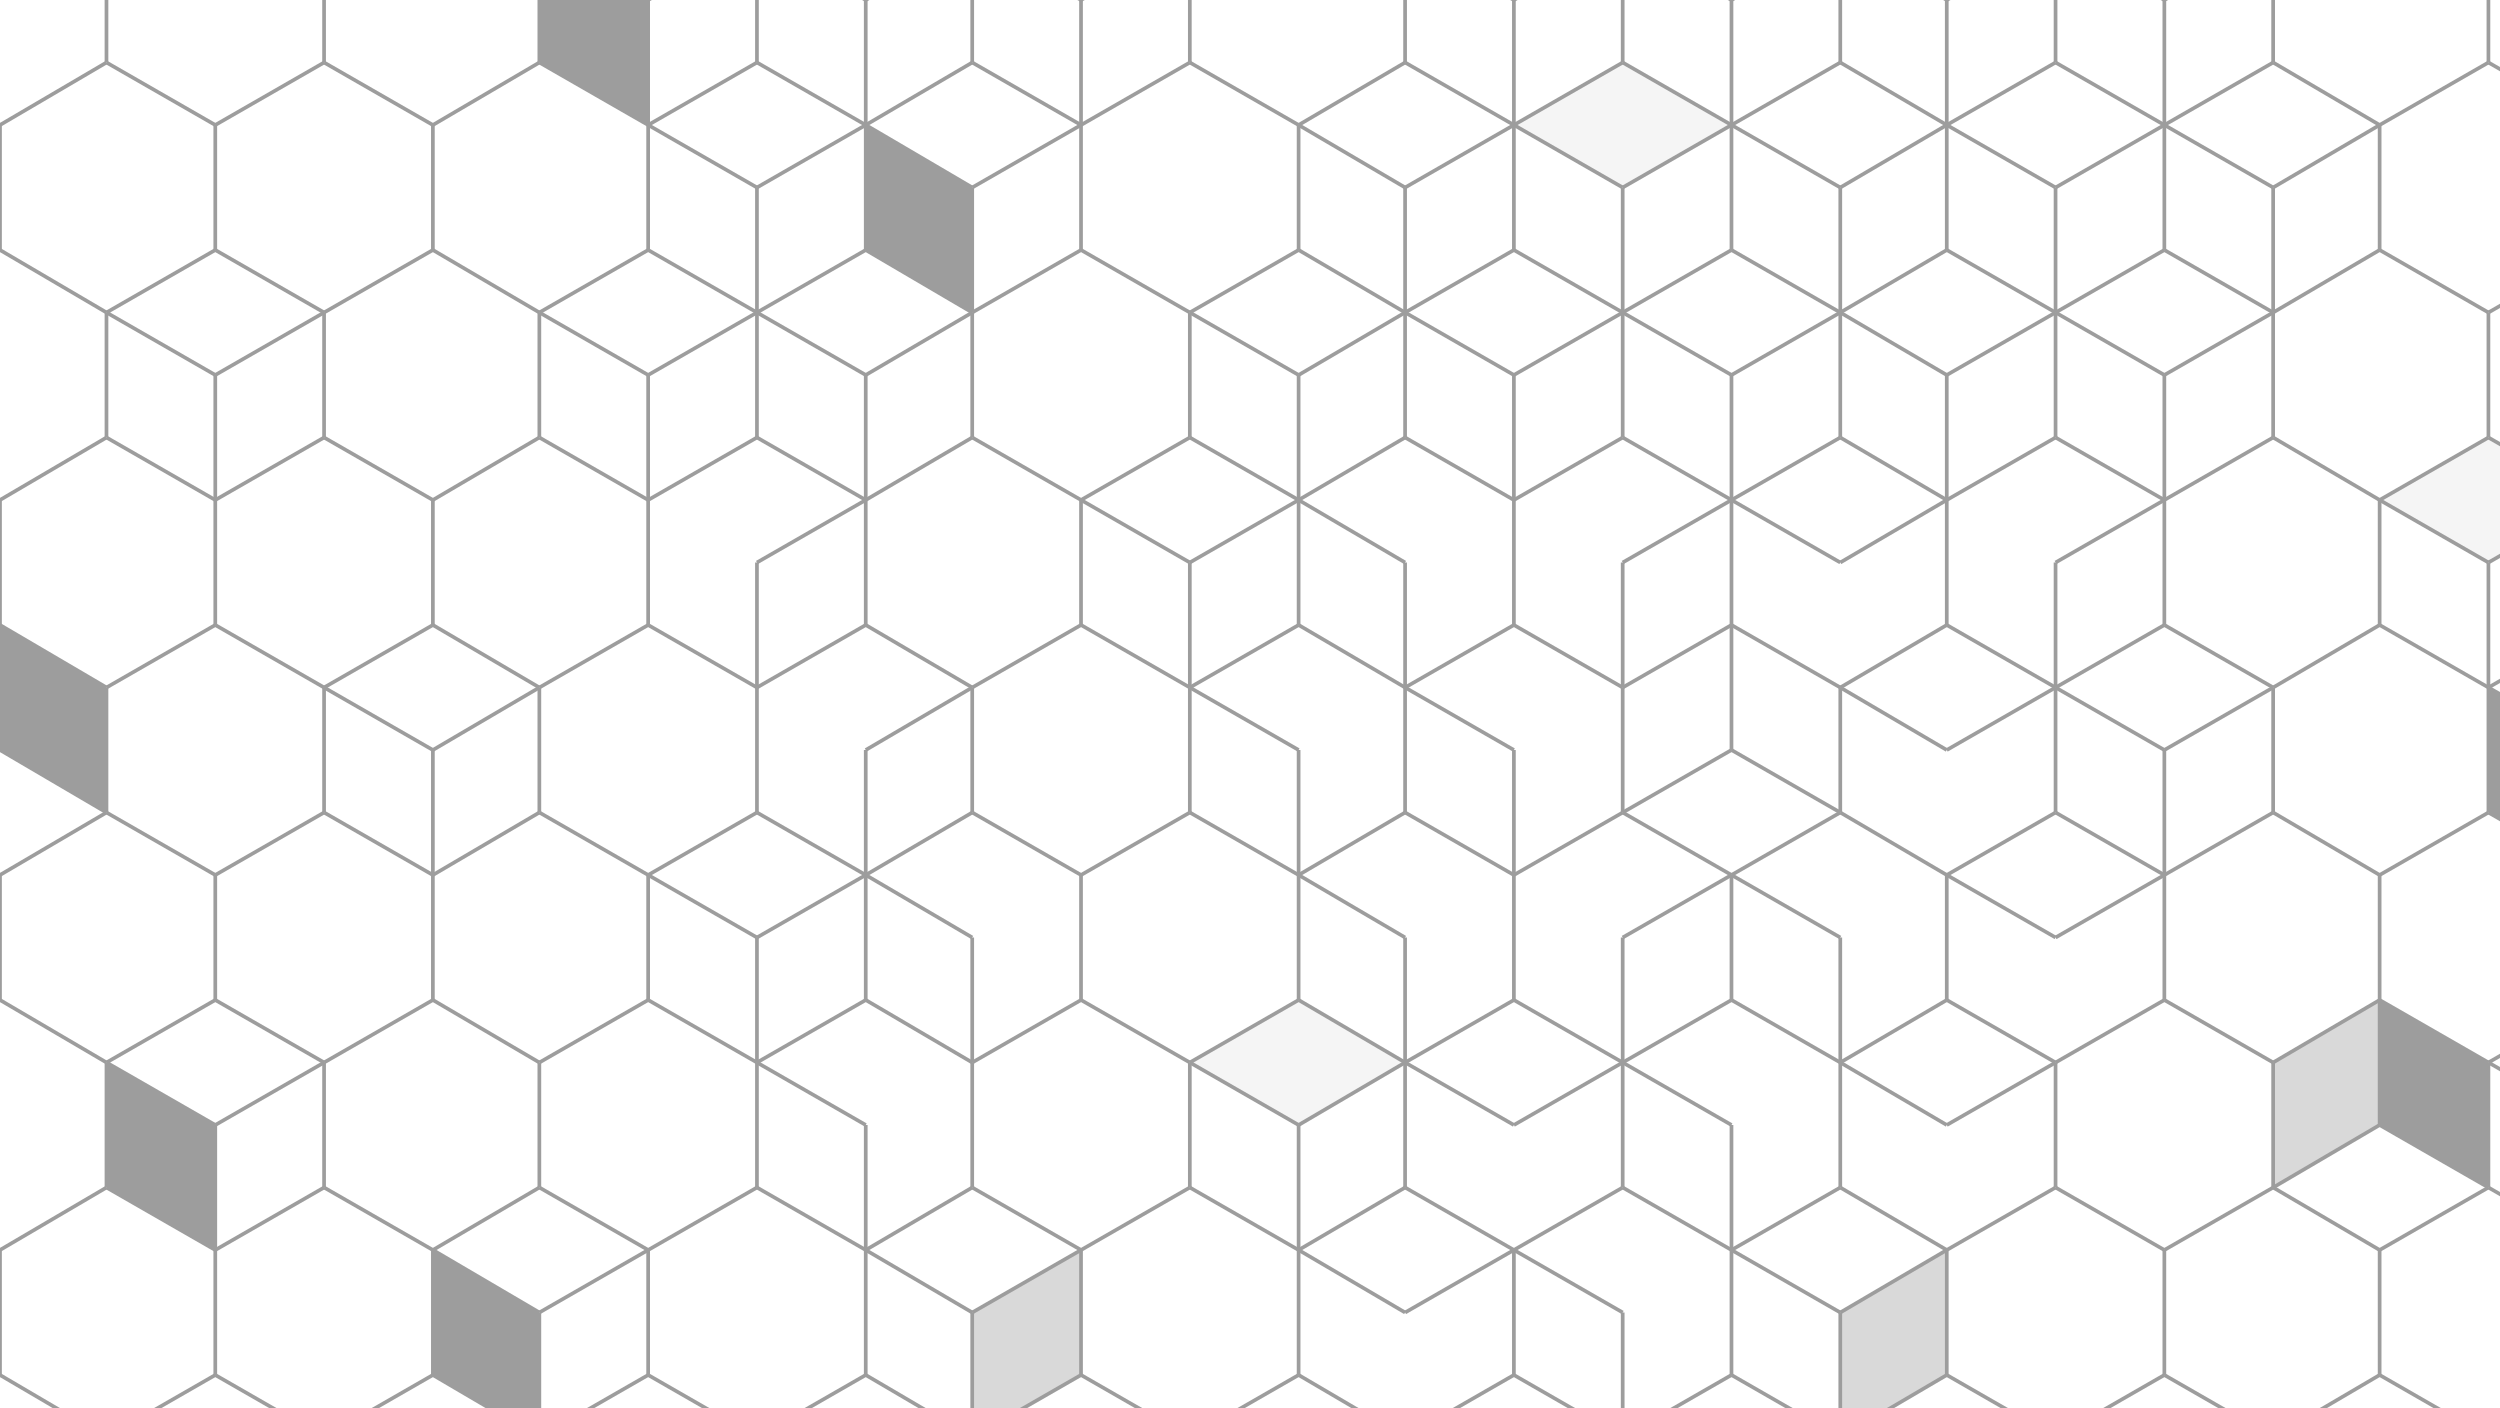
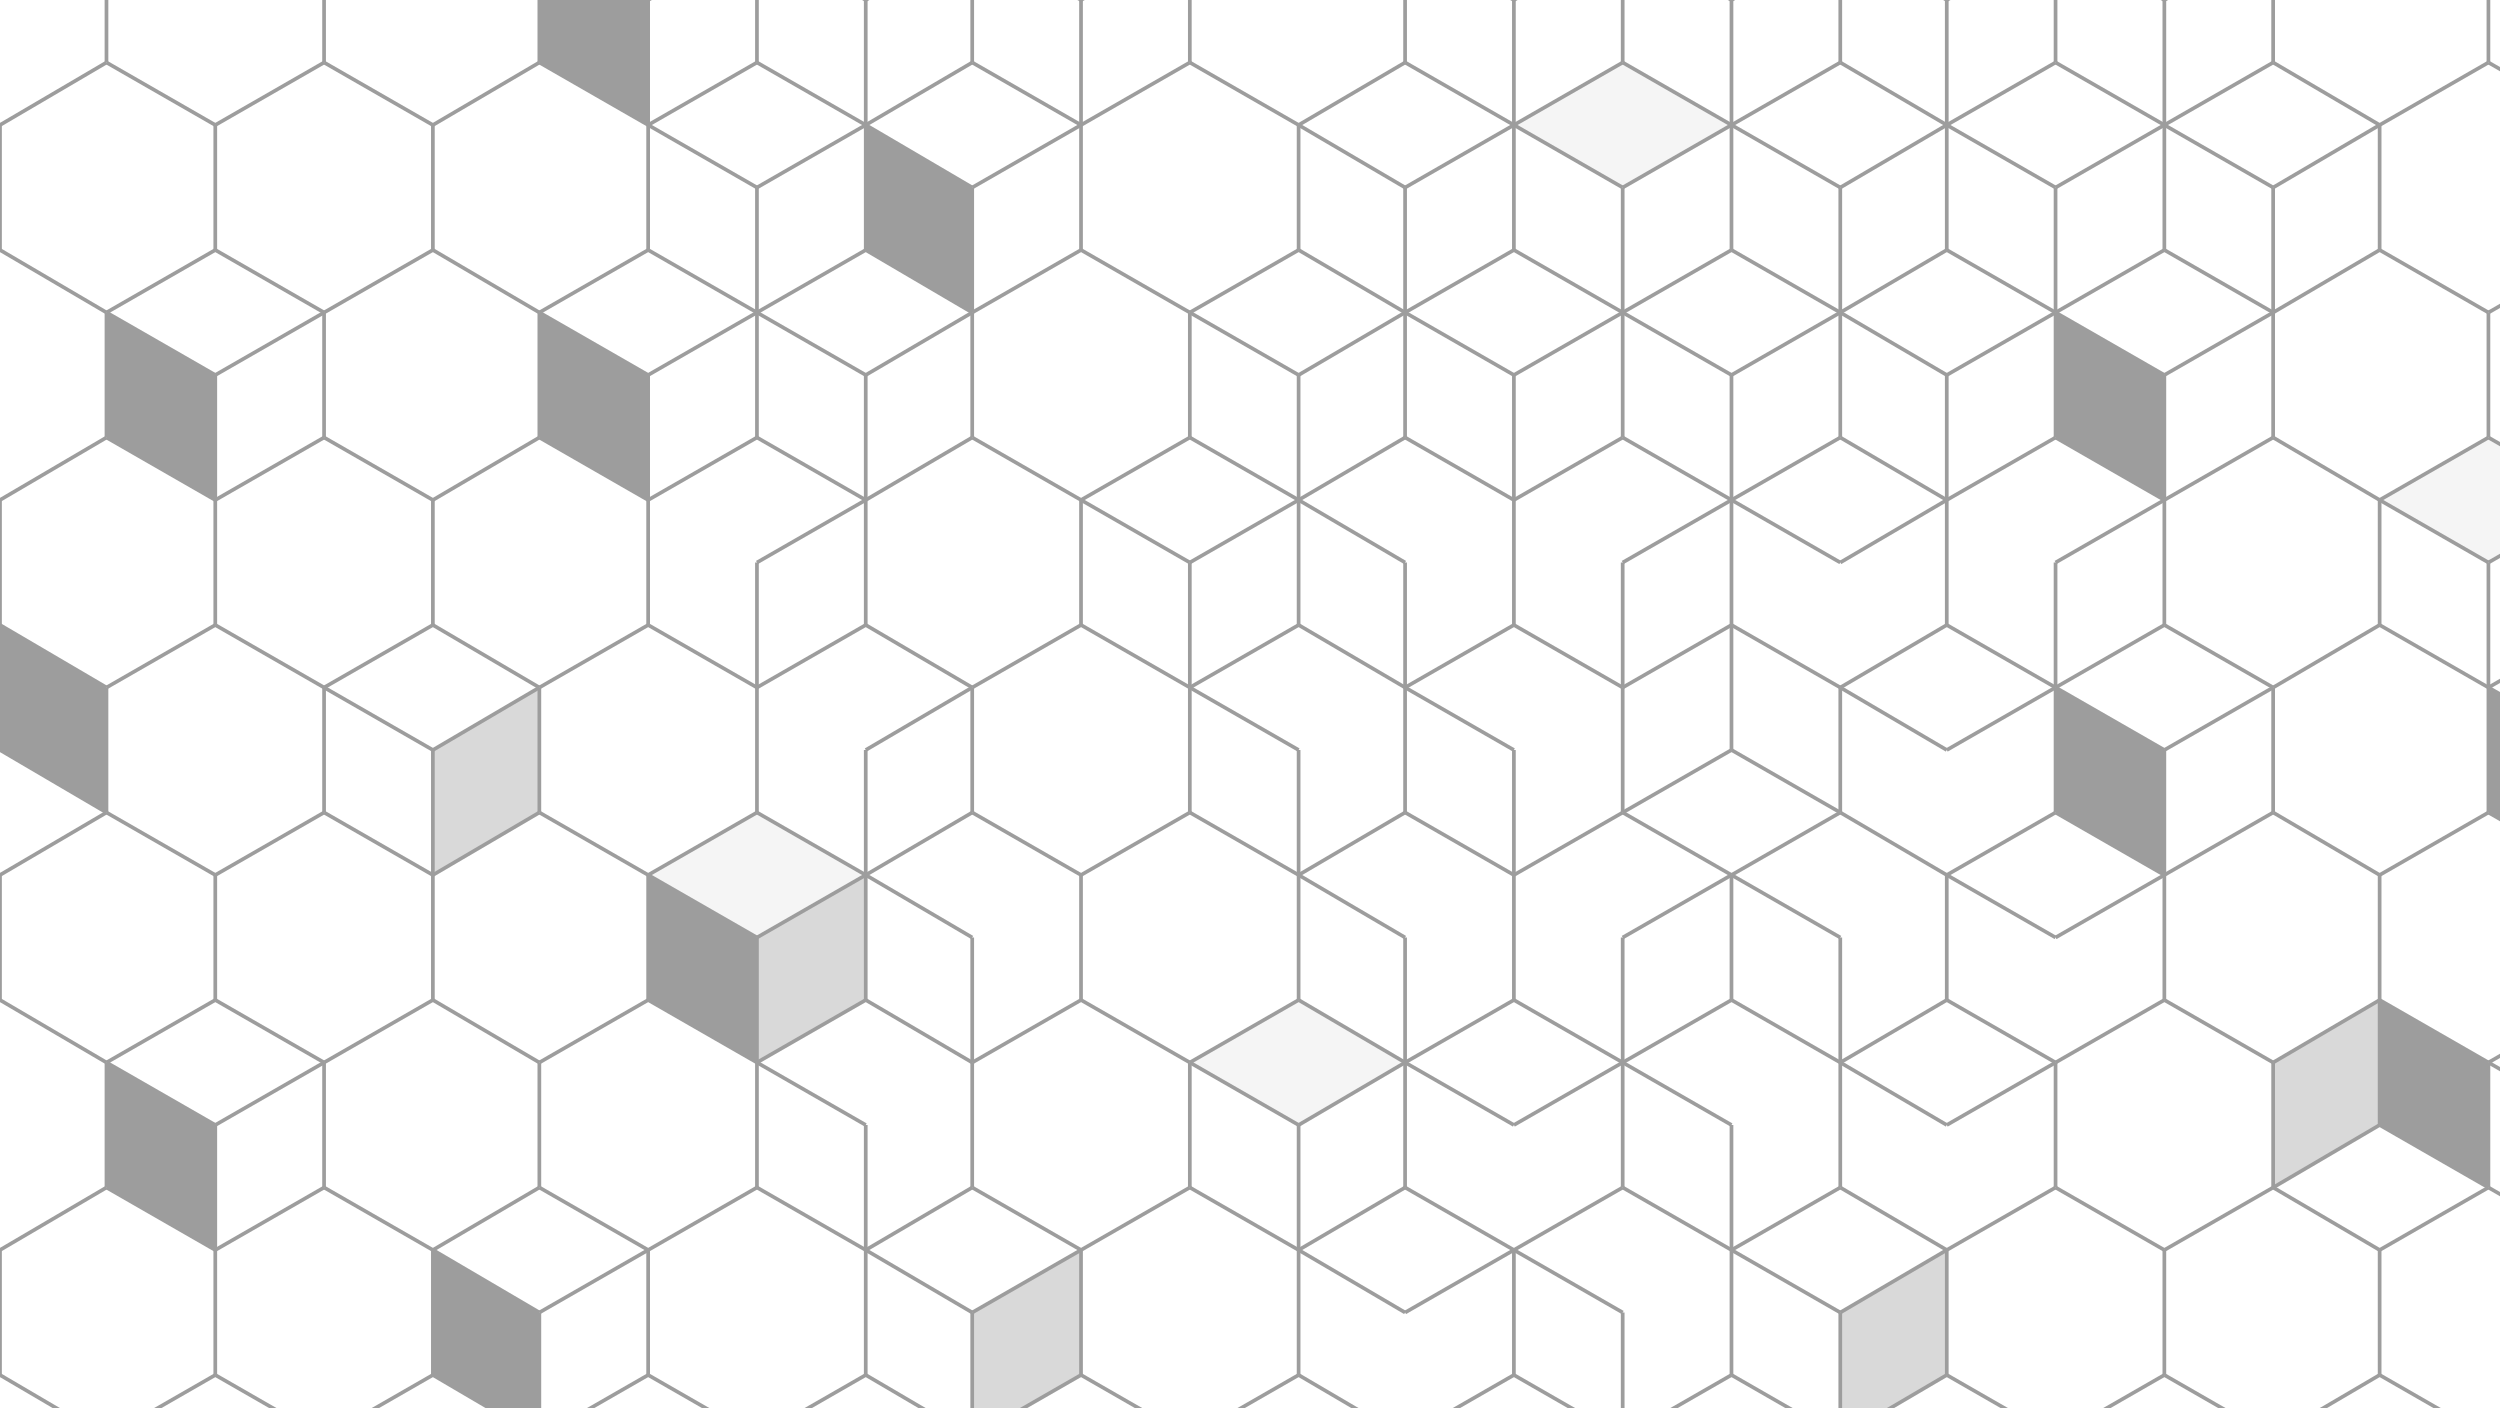
<svg xmlns="http://www.w3.org/2000/svg" width="1080" height="608" viewBox="0 0 1080 608">
  <g id="mesh">
    <g id="flaechen">
      <polygon points="-46,-81 -46,-27 -93,-54 -93,-108" fill="#9D9D9D" />
      <polygon points="140,-81 93,-108 140,-135 187,-108" fill="#F5F5F5" />
      <polygon points="327,-81 374,-108 374,-54 327,-27" fill="#D9D9D9" />
      <polygon points="420,-81 420,-27 374,-54 374,-108" fill="#9D9D9D" />
      <polygon points="420,-81 467,-108 467,-54 420,-27" fill="#D9D9D9" />
      <polygon points="420,-81 374,-108 420,-135 467,-108" fill="#F5F5F5" />
      <polygon points="607,-81 654,-108 654,-54 607,-27" fill="#D9D9D9" />
      <polygon points="701,-81 701,-27 654,-54 654,-108" fill="#9D9D9D" />
      <polygon points="795,-81 748,-108 795,-135 841,-108" fill="#F5F5F5" />
      <polygon points="888,-81 888,-27 841,-54 841,-108" fill="#9D9D9D" />
      <polygon points="888,-81 935,-108 935,-54 888,-27" fill="#D9D9D9" />
      <polygon points="888,-81 841,-108 888,-135 935,-108" fill="#F5F5F5" />
      <polygon points="1075,-81 1122,-108 1122,-54 1075,-27" fill="#D9D9D9" />
      <polygon points="1262,-81 1262,-135 1215,-108 1215,-54" fill="#D9D9D9" />
      <polygon points="1262,-81 1309,-54 1309,-108 1262,-135" fill="#9D9D9D" />
      <polygon points="-93,0 -93,54 -140,27 -140,-27" fill="#9D9D9D" />
      <polygon points="-93,0 -46,-27 -46,27 -93,54" fill="#D9D9D9" />
      <polygon points="-93,0 -140,-27 -93,-54 -46,-27" fill="#F5F5F5" />
      <polygon points="280,0 280,54 233,27 233,-27" fill="#9D9D9D" />
      <polygon points="420,81 420,135 374,108 374,54" fill="#9D9D9D" />
      <polygon points="701,81 654,54 701,27 748,54" fill="#F5F5F5" />
      <polygon points="1169,81 1215,54 1215,108 1169,135" fill="#D9D9D9" />
      <polygon points="-93,162 -46,135 -46,189 -93,216" fill="#D9D9D9" />
+       <polygon points="93,162 93,216 46,189 46,135" fill="#9D9D9D" />
+       <polygon points="280,162 280,216 233,189 233,135" fill="#9D9D9D" />
+       <polygon points="935,162 935,216 888,189 888,135" fill="#9D9D9D" />
      <polygon points="1075,243 1028,216 1075,189 1122,216" fill="#F5F5F5" />
      <polygon points="1262,243 1262,297 1215,270 1215,216" fill="#9D9D9D" />
      <polygon points="1262,243 1309,216 1309,270 1262,297" fill="#D9D9D9" />
      <polygon points="1262,243 1215,216 1262,189 1309,216" fill="#F5F5F5" />
      <polygon points="0,324 0,270 -46,297 -46,351" fill="#D9D9D9" />
      <polygon points="0,324 46,351 46,297 0,270" fill="#9D9D9D" />
+       <polygon points="187,324 233,297 233,351 187,378" fill="#D9D9D9" />
+       <polygon points="935,324 935,378 888,351 888,297" fill="#9D9D9D" />
      <polygon points="1122,324 1122,378 1075,351 1075,297" fill="#9D9D9D" />
+       <polygon points="327,405 327,459 280,432 280,378" fill="#9D9D9D" />
+       <polygon points="327,405 374,378 374,432 327,459" fill="#D9D9D9" />
+       <polygon points="327,405 280,378 327,351 374,378" fill="#F5F5F5" />
      <polygon points="-93,486 -46,459 -46,513 -93,540" fill="#D9D9D9" />
      <polygon points="93,486 93,540 46,513 46,459" fill="#9D9D9D" />
      <polygon points="561,486 514,459 561,432 607,459" fill="#F5F5F5" />
      <polygon points="1028,486 1028,432 982,459 982,513" fill="#D9D9D9" />
      <polygon points="1028,486 1075,513 1075,459 1028,432" fill="#9D9D9D" />
      <polygon points="1215,486 1215,540 1169,513 1169,459" fill="#9D9D9D" />
      <polygon points="233,567 233,621 187,594 187,540" fill="#9D9D9D" />
      <polygon points="420,567 467,540 467,594 420,621" fill="#D9D9D9" />
      <polygon points="795,567 841,540 841,594 795,621" fill="#D9D9D9" />
      <polygon points="-93,648 -93,702 -140,675 -140,621" fill="#9D9D9D" />
      <polygon points="-93,648 -46,621 -46,675 -93,702" fill="#D9D9D9" />
      <polygon points="-93,648 -140,621 -93,594 -46,621" fill="#F5F5F5" />
      <polygon points="93,648 93,702 46,675 46,621" fill="#9D9D9D" />
      <polygon points="1122,648 1169,621 1169,675 1122,702" fill="#D9D9D9" />
      <polygon points="233,729 233,675 187,702 187,756" fill="#D9D9D9" />
      <polygon points="233,729 280,756 280,702 233,675" fill="#9D9D9D" />
      <polygon points="514,729 467,702 514,675 561,702" fill="#F5F5F5" />
      <polygon points="701,729 701,783 654,756 654,702" fill="#9D9D9D" />
      <polygon points="701,729 748,702 748,756 701,783" fill="#D9D9D9" />
      <polygon points="701,729 654,702 701,675 748,702" fill="#F5F5F5" />
      <polygon points="982,729 1028,702 1028,756 982,783" fill="#D9D9D9" />
      <polygon points="1262,729 1262,783 1215,756 1215,702" fill="#9D9D9D" />
      <polygon points="1262,729 1309,702 1309,756 1262,783" fill="#D9D9D9" />
      <polygon points="1262,729 1215,702 1262,675 1309,702" fill="#F5F5F5" />
    </g>
    <g id="raster" stroke="#9D9D9D" stroke-width="1.6" fill="none">
      <line x1="-140" y1="-27" x2="-140" y2="27" />
      <line x1="-140" y1="-27" x2="-93" y2="-54" />
      <line x1="-140" y1="27" x2="-93" y2="54" />
      <line x1="-140" y1="135" x2="-140" y2="189" />
      <line x1="-140" y1="135" x2="-93" y2="108" />
      <line x1="-140" y1="189" x2="-93" y2="216" />
      <line x1="-140" y1="297" x2="-140" y2="351" />
      <line x1="-140" y1="297" x2="-93" y2="270" />
      <line x1="-140" y1="351" x2="-93" y2="378" />
      <line x1="-140" y1="459" x2="-140" y2="513" />
      <line x1="-140" y1="459" x2="-93" y2="432" />
      <line x1="-140" y1="513" x2="-93" y2="540" />
      <line x1="-140" y1="621" x2="-140" y2="675" />
      <line x1="-140" y1="621" x2="-93" y2="594" />
      <line x1="-140" y1="675" x2="-93" y2="702" />
      <line x1="-93" y1="-108" x2="-93" y2="-54" />
      <line x1="-93" y1="-108" x2="-46" y2="-135" />
      <line x1="-93" y1="-54" x2="-46" y2="-27" />
      <line x1="-93" y1="54" x2="-93" y2="108" />
      <line x1="-93" y1="54" x2="-46" y2="27" />
      <line x1="-93" y1="108" x2="-46" y2="135" />
      <line x1="-93" y1="216" x2="-93" y2="270" />
      <line x1="-93" y1="216" x2="-46" y2="189" />
      <line x1="-93" y1="270" x2="-46" y2="297" />
      <line x1="-93" y1="378" x2="-93" y2="432" />
      <line x1="-93" y1="378" x2="-46" y2="351" />
      <line x1="-93" y1="432" x2="-46" y2="459" />
      <line x1="-93" y1="540" x2="-93" y2="594" />
      <line x1="-93" y1="540" x2="-46" y2="513" />
      <line x1="-93" y1="594" x2="-46" y2="621" />
      <line x1="-93" y1="702" x2="-93" y2="756" />
      <line x1="-93" y1="702" x2="-46" y2="675" />
      <line x1="-93" y1="756" x2="-46" y2="783" />
      <line x1="-46" y1="-135" x2="0" y2="-108" />
      <line x1="-46" y1="-27" x2="-46" y2="27" />
      <line x1="-46" y1="-27" x2="0" y2="-54" />
      <line x1="-46" y1="27" x2="0" y2="54" />
      <line x1="-46" y1="135" x2="-46" y2="189" />
      <line x1="-46" y1="135" x2="0" y2="108" />
      <line x1="-46" y1="189" x2="0" y2="216" />
      <line x1="-46" y1="297" x2="-46" y2="351" />
      <line x1="-46" y1="297" x2="0" y2="270" />
      <line x1="-46" y1="351" x2="0" y2="378" />
      <line x1="-46" y1="459" x2="-46" y2="513" />
      <line x1="-46" y1="459" x2="0" y2="432" />
      <line x1="-46" y1="513" x2="0" y2="540" />
      <line x1="-46" y1="621" x2="-46" y2="675" />
      <line x1="-46" y1="621" x2="0" y2="594" />
      <line x1="-46" y1="675" x2="0" y2="702" />
      <line x1="-46" y1="783" x2="0" y2="756" />
      <line x1="0" y1="-108" x2="0" y2="-54" />
      <line x1="0" y1="-108" x2="46" y2="-135" />
      <line x1="0" y1="-54" x2="46" y2="-27" />
      <line x1="0" y1="54" x2="0" y2="108" />
      <line x1="0" y1="54" x2="46" y2="27" />
      <line x1="0" y1="108" x2="46" y2="135" />
      <line x1="0" y1="216" x2="0" y2="270" />
      <line x1="0" y1="216" x2="46" y2="189" />
      <line x1="0" y1="270" x2="46" y2="297" />
      <line x1="0" y1="378" x2="0" y2="432" />
      <line x1="0" y1="378" x2="46" y2="351" />
      <line x1="0" y1="432" x2="46" y2="459" />
      <line x1="0" y1="540" x2="0" y2="594" />
      <line x1="0" y1="540" x2="46" y2="513" />
      <line x1="0" y1="594" x2="46" y2="621" />
      <line x1="0" y1="702" x2="0" y2="756" />
      <line x1="0" y1="702" x2="46" y2="675" />
      <line x1="0" y1="756" x2="46" y2="783" />
      <line x1="46" y1="-135" x2="93" y2="-108" />
      <line x1="46" y1="-27" x2="46" y2="27" />
      <line x1="46" y1="-27" x2="93" y2="-54" />
      <line x1="46" y1="27" x2="93" y2="54" />
      <line x1="46" y1="135" x2="46" y2="189" />
      <line x1="46" y1="135" x2="93" y2="108" />
      <line x1="46" y1="189" x2="93" y2="216" />
      <line x1="46" y1="297" x2="46" y2="351" />
      <line x1="46" y1="297" x2="93" y2="270" />
      <line x1="46" y1="351" x2="93" y2="378" />
      <line x1="46" y1="459" x2="46" y2="513" />
      <line x1="46" y1="459" x2="93" y2="432" />
      <line x1="46" y1="513" x2="93" y2="540" />
      <line x1="46" y1="621" x2="46" y2="675" />
      <line x1="46" y1="621" x2="93" y2="594" />
      <line x1="46" y1="675" x2="93" y2="702" />
      <line x1="46" y1="783" x2="93" y2="756" />
      <line x1="93" y1="-108" x2="93" y2="-54" />
      <line x1="93" y1="-108" x2="140" y2="-135" />
      <line x1="93" y1="-54" x2="140" y2="-27" />
      <line x1="93" y1="54" x2="93" y2="108" />
      <line x1="93" y1="54" x2="140" y2="27" />
      <line x1="93" y1="108" x2="140" y2="135" />
      <line x1="93" y1="216" x2="93" y2="270" />
      <line x1="93" y1="216" x2="140" y2="189" />
      <line x1="93" y1="270" x2="140" y2="297" />
      <line x1="93" y1="378" x2="93" y2="432" />
      <line x1="93" y1="378" x2="140" y2="351" />
      <line x1="93" y1="432" x2="140" y2="459" />
      <line x1="93" y1="540" x2="93" y2="594" />
      <line x1="93" y1="540" x2="140" y2="513" />
      <line x1="93" y1="594" x2="140" y2="621" />
      <line x1="93" y1="702" x2="93" y2="756" />
      <line x1="93" y1="702" x2="140" y2="675" />
      <line x1="93" y1="756" x2="140" y2="783" />
      <line x1="140" y1="-135" x2="187" y2="-108" />
      <line x1="140" y1="-27" x2="140" y2="27" />
      <line x1="140" y1="-27" x2="187" y2="-54" />
      <line x1="140" y1="27" x2="187" y2="54" />
      <line x1="140" y1="135" x2="140" y2="189" />
      <line x1="140" y1="135" x2="187" y2="108" />
      <line x1="140" y1="189" x2="187" y2="216" />
      <line x1="140" y1="297" x2="140" y2="351" />
      <line x1="140" y1="297" x2="187" y2="270" />
      <line x1="140" y1="351" x2="187" y2="378" />
      <line x1="140" y1="459" x2="140" y2="513" />
      <line x1="140" y1="459" x2="187" y2="432" />
      <line x1="140" y1="513" x2="187" y2="540" />
      <line x1="140" y1="621" x2="140" y2="675" />
      <line x1="140" y1="621" x2="187" y2="594" />
      <line x1="140" y1="675" x2="187" y2="702" />
      <line x1="140" y1="783" x2="187" y2="756" />
      <line x1="187" y1="-108" x2="187" y2="-54" />
      <line x1="187" y1="-108" x2="233" y2="-135" />
      <line x1="187" y1="-54" x2="233" y2="-27" />
      <line x1="187" y1="54" x2="187" y2="108" />
      <line x1="187" y1="54" x2="233" y2="27" />
      <line x1="187" y1="108" x2="233" y2="135" />
      <line x1="187" y1="216" x2="187" y2="270" />
      <line x1="187" y1="216" x2="233" y2="189" />
      <line x1="187" y1="270" x2="233" y2="297" />
      <line x1="187" y1="378" x2="187" y2="432" />
      <line x1="187" y1="378" x2="233" y2="351" />
      <line x1="187" y1="432" x2="233" y2="459" />
      <line x1="187" y1="540" x2="187" y2="594" />
      <line x1="187" y1="540" x2="233" y2="513" />
      <line x1="187" y1="594" x2="233" y2="621" />
      <line x1="187" y1="702" x2="187" y2="756" />
      <line x1="187" y1="702" x2="233" y2="675" />
      <line x1="187" y1="756" x2="233" y2="783" />
      <line x1="233" y1="-135" x2="280" y2="-108" />
      <line x1="233" y1="-27" x2="233" y2="27" />
      <line x1="233" y1="-27" x2="280" y2="-54" />
      <line x1="233" y1="27" x2="280" y2="54" />
      <line x1="233" y1="135" x2="233" y2="189" />
      <line x1="233" y1="135" x2="280" y2="108" />
      <line x1="233" y1="189" x2="280" y2="216" />
      <line x1="233" y1="297" x2="233" y2="351" />
      <line x1="233" y1="297" x2="280" y2="270" />
      <line x1="233" y1="351" x2="280" y2="378" />
      <line x1="233" y1="459" x2="233" y2="513" />
      <line x1="233" y1="459" x2="280" y2="432" />
      <line x1="233" y1="513" x2="280" y2="540" />
      <line x1="233" y1="621" x2="233" y2="675" />
      <line x1="233" y1="621" x2="280" y2="594" />
      <line x1="233" y1="675" x2="280" y2="702" />
      <line x1="233" y1="783" x2="280" y2="756" />
      <line x1="280" y1="-108" x2="280" y2="-54" />
      <line x1="280" y1="-108" x2="327" y2="-135" />
      <line x1="280" y1="-54" x2="327" y2="-27" />
      <line x1="280" y1="54" x2="280" y2="108" />
      <line x1="280" y1="54" x2="327" y2="27" />
      <line x1="280" y1="108" x2="327" y2="135" />
      <line x1="280" y1="216" x2="280" y2="270" />
      <line x1="280" y1="216" x2="327" y2="189" />
      <line x1="280" y1="270" x2="327" y2="297" />
      <line x1="280" y1="378" x2="280" y2="432" />
      <line x1="280" y1="378" x2="327" y2="351" />
      <line x1="280" y1="432" x2="327" y2="459" />
      <line x1="280" y1="540" x2="280" y2="594" />
      <line x1="280" y1="540" x2="327" y2="513" />
      <line x1="280" y1="594" x2="327" y2="621" />
      <line x1="280" y1="702" x2="280" y2="756" />
      <line x1="280" y1="702" x2="327" y2="675" />
      <line x1="280" y1="756" x2="327" y2="783" />
      <line x1="327" y1="-135" x2="374" y2="-108" />
      <line x1="327" y1="-27" x2="327" y2="27" />
      <line x1="327" y1="-27" x2="374" y2="-54" />
      <line x1="327" y1="27" x2="374" y2="54" />
      <line x1="327" y1="135" x2="327" y2="189" />
      <line x1="327" y1="135" x2="374" y2="108" />
      <line x1="327" y1="189" x2="374" y2="216" />
      <line x1="327" y1="297" x2="327" y2="351" />
      <line x1="327" y1="297" x2="374" y2="270" />
      <line x1="327" y1="351" x2="374" y2="378" />
      <line x1="327" y1="459" x2="327" y2="513" />
      <line x1="327" y1="459" x2="374" y2="432" />
      <line x1="327" y1="513" x2="374" y2="540" />
      <line x1="327" y1="621" x2="327" y2="675" />
      <line x1="327" y1="621" x2="374" y2="594" />
      <line x1="327" y1="675" x2="374" y2="702" />
      <line x1="327" y1="783" x2="374" y2="756" />
      <line x1="374" y1="-108" x2="374" y2="-54" />
      <line x1="374" y1="-108" x2="420" y2="-135" />
      <line x1="374" y1="-54" x2="420" y2="-27" />
      <line x1="374" y1="54" x2="374" y2="108" />
      <line x1="374" y1="54" x2="420" y2="27" />
      <line x1="374" y1="108" x2="420" y2="135" />
      <line x1="374" y1="216" x2="374" y2="270" />
      <line x1="374" y1="216" x2="420" y2="189" />
      <line x1="374" y1="270" x2="420" y2="297" />
      <line x1="374" y1="378" x2="374" y2="432" />
      <line x1="374" y1="378" x2="420" y2="351" />
      <line x1="374" y1="432" x2="420" y2="459" />
      <line x1="374" y1="540" x2="374" y2="594" />
      <line x1="374" y1="540" x2="420" y2="513" />
      <line x1="374" y1="594" x2="420" y2="621" />
      <line x1="374" y1="702" x2="374" y2="756" />
      <line x1="374" y1="702" x2="420" y2="675" />
      <line x1="374" y1="756" x2="420" y2="783" />
      <line x1="420" y1="-135" x2="467" y2="-108" />
      <line x1="420" y1="-27" x2="420" y2="27" />
      <line x1="420" y1="-27" x2="467" y2="-54" />
      <line x1="420" y1="27" x2="467" y2="54" />
      <line x1="420" y1="135" x2="420" y2="189" />
      <line x1="420" y1="135" x2="467" y2="108" />
      <line x1="420" y1="189" x2="467" y2="216" />
      <line x1="420" y1="297" x2="420" y2="351" />
      <line x1="420" y1="297" x2="467" y2="270" />
      <line x1="420" y1="351" x2="467" y2="378" />
      <line x1="420" y1="459" x2="420" y2="513" />
      <line x1="420" y1="459" x2="467" y2="432" />
      <line x1="420" y1="513" x2="467" y2="540" />
      <line x1="420" y1="621" x2="420" y2="675" />
      <line x1="420" y1="621" x2="467" y2="594" />
      <line x1="420" y1="675" x2="467" y2="702" />
      <line x1="420" y1="783" x2="467" y2="756" />
      <line x1="467" y1="-108" x2="467" y2="-54" />
      <line x1="467" y1="-108" x2="514" y2="-135" />
      <line x1="467" y1="-54" x2="514" y2="-27" />
      <line x1="467" y1="54" x2="467" y2="108" />
      <line x1="467" y1="54" x2="514" y2="27" />
      <line x1="467" y1="108" x2="514" y2="135" />
      <line x1="467" y1="216" x2="467" y2="270" />
      <line x1="467" y1="216" x2="514" y2="189" />
      <line x1="467" y1="270" x2="514" y2="297" />
      <line x1="467" y1="378" x2="467" y2="432" />
      <line x1="467" y1="378" x2="514" y2="351" />
      <line x1="467" y1="432" x2="514" y2="459" />
      <line x1="467" y1="540" x2="467" y2="594" />
      <line x1="467" y1="540" x2="514" y2="513" />
      <line x1="467" y1="594" x2="514" y2="621" />
      <line x1="467" y1="702" x2="467" y2="756" />
      <line x1="467" y1="702" x2="514" y2="675" />
      <line x1="467" y1="756" x2="514" y2="783" />
      <line x1="514" y1="-135" x2="561" y2="-108" />
      <line x1="514" y1="-27" x2="514" y2="27" />
      <line x1="514" y1="-27" x2="561" y2="-54" />
      <line x1="514" y1="27" x2="561" y2="54" />
      <line x1="514" y1="135" x2="514" y2="189" />
      <line x1="514" y1="135" x2="561" y2="108" />
      <line x1="514" y1="189" x2="561" y2="216" />
      <line x1="514" y1="297" x2="514" y2="351" />
      <line x1="514" y1="297" x2="561" y2="270" />
      <line x1="514" y1="351" x2="561" y2="378" />
      <line x1="514" y1="459" x2="514" y2="513" />
      <line x1="514" y1="459" x2="561" y2="432" />
      <line x1="514" y1="513" x2="561" y2="540" />
      <line x1="514" y1="621" x2="514" y2="675" />
      <line x1="514" y1="621" x2="561" y2="594" />
      <line x1="514" y1="675" x2="561" y2="702" />
      <line x1="514" y1="783" x2="561" y2="756" />
      <line x1="561" y1="-108" x2="561" y2="-54" />
      <line x1="561" y1="-108" x2="607" y2="-135" />
      <line x1="561" y1="-54" x2="607" y2="-27" />
      <line x1="561" y1="54" x2="561" y2="108" />
      <line x1="561" y1="54" x2="607" y2="27" />
      <line x1="561" y1="108" x2="607" y2="135" />
      <line x1="561" y1="216" x2="561" y2="270" />
      <line x1="561" y1="216" x2="607" y2="189" />
      <line x1="561" y1="270" x2="607" y2="297" />
      <line x1="561" y1="378" x2="561" y2="432" />
      <line x1="561" y1="378" x2="607" y2="351" />
      <line x1="561" y1="432" x2="607" y2="459" />
      <line x1="561" y1="540" x2="561" y2="594" />
      <line x1="561" y1="540" x2="607" y2="513" />
      <line x1="561" y1="594" x2="607" y2="621" />
      <line x1="561" y1="702" x2="561" y2="756" />
      <line x1="561" y1="702" x2="607" y2="675" />
      <line x1="561" y1="756" x2="607" y2="783" />
      <line x1="607" y1="-135" x2="654" y2="-108" />
      <line x1="607" y1="-27" x2="607" y2="27" />
      <line x1="607" y1="-27" x2="654" y2="-54" />
      <line x1="607" y1="27" x2="654" y2="54" />
      <line x1="607" y1="135" x2="607" y2="189" />
      <line x1="607" y1="135" x2="654" y2="108" />
      <line x1="607" y1="189" x2="654" y2="216" />
      <line x1="607" y1="297" x2="607" y2="351" />
      <line x1="607" y1="297" x2="654" y2="270" />
      <line x1="607" y1="351" x2="654" y2="378" />
      <line x1="607" y1="459" x2="607" y2="513" />
      <line x1="607" y1="459" x2="654" y2="432" />
      <line x1="607" y1="513" x2="654" y2="540" />
      <line x1="607" y1="621" x2="607" y2="675" />
      <line x1="607" y1="621" x2="654" y2="594" />
      <line x1="607" y1="675" x2="654" y2="702" />
      <line x1="607" y1="783" x2="654" y2="756" />
      <line x1="654" y1="-108" x2="654" y2="-54" />
      <line x1="654" y1="-108" x2="701" y2="-135" />
      <line x1="654" y1="-54" x2="701" y2="-27" />
      <line x1="654" y1="54" x2="654" y2="108" />
      <line x1="654" y1="54" x2="701" y2="27" />
      <line x1="654" y1="108" x2="701" y2="135" />
      <line x1="654" y1="216" x2="654" y2="270" />
      <line x1="654" y1="216" x2="701" y2="189" />
      <line x1="654" y1="270" x2="701" y2="297" />
      <line x1="654" y1="378" x2="654" y2="432" />
      <line x1="654" y1="378" x2="701" y2="351" />
      <line x1="654" y1="432" x2="701" y2="459" />
      <line x1="654" y1="540" x2="654" y2="594" />
      <line x1="654" y1="540" x2="701" y2="513" />
      <line x1="654" y1="594" x2="701" y2="621" />
      <line x1="654" y1="702" x2="654" y2="756" />
      <line x1="654" y1="702" x2="701" y2="675" />
      <line x1="654" y1="756" x2="701" y2="783" />
      <line x1="701" y1="-135" x2="748" y2="-108" />
      <line x1="701" y1="-27" x2="701" y2="27" />
      <line x1="701" y1="-27" x2="748" y2="-54" />
      <line x1="701" y1="27" x2="748" y2="54" />
      <line x1="701" y1="135" x2="701" y2="189" />
      <line x1="701" y1="135" x2="748" y2="108" />
      <line x1="701" y1="189" x2="748" y2="216" />
      <line x1="701" y1="297" x2="701" y2="351" />
      <line x1="701" y1="297" x2="748" y2="270" />
      <line x1="701" y1="351" x2="748" y2="378" />
      <line x1="701" y1="459" x2="701" y2="513" />
      <line x1="701" y1="459" x2="748" y2="432" />
      <line x1="701" y1="513" x2="748" y2="540" />
      <line x1="701" y1="621" x2="701" y2="675" />
      <line x1="701" y1="621" x2="748" y2="594" />
      <line x1="701" y1="675" x2="748" y2="702" />
      <line x1="701" y1="783" x2="748" y2="756" />
      <line x1="748" y1="-108" x2="748" y2="-54" />
      <line x1="748" y1="-108" x2="795" y2="-135" />
      <line x1="748" y1="-54" x2="795" y2="-27" />
      <line x1="748" y1="54" x2="748" y2="108" />
      <line x1="748" y1="54" x2="795" y2="27" />
      <line x1="748" y1="108" x2="795" y2="135" />
      <line x1="748" y1="216" x2="748" y2="270" />
      <line x1="748" y1="216" x2="795" y2="189" />
      <line x1="748" y1="270" x2="795" y2="297" />
      <line x1="748" y1="378" x2="748" y2="432" />
      <line x1="748" y1="378" x2="795" y2="351" />
      <line x1="748" y1="432" x2="795" y2="459" />
      <line x1="748" y1="540" x2="748" y2="594" />
      <line x1="748" y1="540" x2="795" y2="513" />
      <line x1="748" y1="594" x2="795" y2="621" />
      <line x1="748" y1="702" x2="748" y2="756" />
      <line x1="748" y1="702" x2="795" y2="675" />
      <line x1="748" y1="756" x2="795" y2="783" />
      <line x1="795" y1="-135" x2="841" y2="-108" />
      <line x1="795" y1="-27" x2="795" y2="27" />
      <line x1="795" y1="-27" x2="841" y2="-54" />
      <line x1="795" y1="27" x2="841" y2="54" />
      <line x1="795" y1="135" x2="795" y2="189" />
      <line x1="795" y1="135" x2="841" y2="108" />
      <line x1="795" y1="189" x2="841" y2="216" />
      <line x1="795" y1="297" x2="795" y2="351" />
      <line x1="795" y1="297" x2="841" y2="270" />
      <line x1="795" y1="351" x2="841" y2="378" />
      <line x1="795" y1="459" x2="795" y2="513" />
      <line x1="795" y1="459" x2="841" y2="432" />
      <line x1="795" y1="513" x2="841" y2="540" />
      <line x1="795" y1="621" x2="795" y2="675" />
      <line x1="795" y1="621" x2="841" y2="594" />
      <line x1="795" y1="675" x2="841" y2="702" />
      <line x1="795" y1="783" x2="841" y2="756" />
      <line x1="841" y1="-108" x2="841" y2="-54" />
      <line x1="841" y1="-108" x2="888" y2="-135" />
      <line x1="841" y1="-54" x2="888" y2="-27" />
      <line x1="841" y1="54" x2="841" y2="108" />
      <line x1="841" y1="54" x2="888" y2="27" />
      <line x1="841" y1="108" x2="888" y2="135" />
      <line x1="841" y1="216" x2="841" y2="270" />
      <line x1="841" y1="216" x2="888" y2="189" />
      <line x1="841" y1="270" x2="888" y2="297" />
      <line x1="841" y1="378" x2="841" y2="432" />
      <line x1="841" y1="378" x2="888" y2="351" />
      <line x1="841" y1="432" x2="888" y2="459" />
      <line x1="841" y1="540" x2="841" y2="594" />
      <line x1="841" y1="540" x2="888" y2="513" />
      <line x1="841" y1="594" x2="888" y2="621" />
      <line x1="841" y1="702" x2="841" y2="756" />
      <line x1="841" y1="702" x2="888" y2="675" />
      <line x1="841" y1="756" x2="888" y2="783" />
      <line x1="888" y1="-135" x2="935" y2="-108" />
      <line x1="888" y1="-27" x2="888" y2="27" />
      <line x1="888" y1="-27" x2="935" y2="-54" />
      <line x1="888" y1="27" x2="935" y2="54" />
      <line x1="888" y1="135" x2="888" y2="189" />
      <line x1="888" y1="135" x2="935" y2="108" />
      <line x1="888" y1="189" x2="935" y2="216" />
      <line x1="888" y1="297" x2="888" y2="351" />
      <line x1="888" y1="297" x2="935" y2="270" />
      <line x1="888" y1="351" x2="935" y2="378" />
      <line x1="888" y1="459" x2="888" y2="513" />
      <line x1="888" y1="459" x2="935" y2="432" />
      <line x1="888" y1="513" x2="935" y2="540" />
      <line x1="888" y1="621" x2="888" y2="675" />
      <line x1="888" y1="621" x2="935" y2="594" />
      <line x1="888" y1="675" x2="935" y2="702" />
      <line x1="888" y1="783" x2="935" y2="756" />
      <line x1="935" y1="-108" x2="935" y2="-54" />
      <line x1="935" y1="-108" x2="982" y2="-135" />
      <line x1="935" y1="-54" x2="982" y2="-27" />
      <line x1="935" y1="54" x2="935" y2="108" />
      <line x1="935" y1="54" x2="982" y2="27" />
      <line x1="935" y1="108" x2="982" y2="135" />
      <line x1="935" y1="216" x2="935" y2="270" />
      <line x1="935" y1="216" x2="982" y2="189" />
      <line x1="935" y1="270" x2="982" y2="297" />
      <line x1="935" y1="378" x2="935" y2="432" />
      <line x1="935" y1="378" x2="982" y2="351" />
      <line x1="935" y1="432" x2="982" y2="459" />
      <line x1="935" y1="540" x2="935" y2="594" />
      <line x1="935" y1="540" x2="982" y2="513" />
      <line x1="935" y1="594" x2="982" y2="621" />
      <line x1="935" y1="702" x2="935" y2="756" />
      <line x1="935" y1="702" x2="982" y2="675" />
      <line x1="935" y1="756" x2="982" y2="783" />
      <line x1="982" y1="-135" x2="1028" y2="-108" />
      <line x1="982" y1="-27" x2="982" y2="27" />
      <line x1="982" y1="-27" x2="1028" y2="-54" />
      <line x1="982" y1="27" x2="1028" y2="54" />
      <line x1="982" y1="135" x2="982" y2="189" />
      <line x1="982" y1="135" x2="1028" y2="108" />
      <line x1="982" y1="189" x2="1028" y2="216" />
      <line x1="982" y1="297" x2="982" y2="351" />
      <line x1="982" y1="297" x2="1028" y2="270" />
      <line x1="982" y1="351" x2="1028" y2="378" />
      <line x1="982" y1="459" x2="982" y2="513" />
      <line x1="982" y1="459" x2="1028" y2="432" />
      <line x1="982" y1="513" x2="1028" y2="540" />
      <line x1="982" y1="621" x2="982" y2="675" />
      <line x1="982" y1="621" x2="1028" y2="594" />
      <line x1="982" y1="675" x2="1028" y2="702" />
      <line x1="982" y1="783" x2="1028" y2="756" />
      <line x1="1028" y1="-108" x2="1028" y2="-54" />
      <line x1="1028" y1="-108" x2="1075" y2="-135" />
      <line x1="1028" y1="-54" x2="1075" y2="-27" />
      <line x1="1028" y1="54" x2="1028" y2="108" />
      <line x1="1028" y1="54" x2="1075" y2="27" />
      <line x1="1028" y1="108" x2="1075" y2="135" />
      <line x1="1028" y1="216" x2="1028" y2="270" />
      <line x1="1028" y1="216" x2="1075" y2="189" />
      <line x1="1028" y1="270" x2="1075" y2="297" />
      <line x1="1028" y1="378" x2="1028" y2="432" />
      <line x1="1028" y1="378" x2="1075" y2="351" />
      <line x1="1028" y1="432" x2="1075" y2="459" />
      <line x1="1028" y1="540" x2="1028" y2="594" />
      <line x1="1028" y1="540" x2="1075" y2="513" />
      <line x1="1028" y1="594" x2="1075" y2="621" />
      <line x1="1028" y1="702" x2="1028" y2="756" />
      <line x1="1028" y1="702" x2="1075" y2="675" />
      <line x1="1028" y1="756" x2="1075" y2="783" />
      <line x1="1075" y1="-135" x2="1122" y2="-108" />
      <line x1="1075" y1="-27" x2="1075" y2="27" />
      <line x1="1075" y1="-27" x2="1122" y2="-54" />
      <line x1="1075" y1="27" x2="1122" y2="54" />
      <line x1="1075" y1="135" x2="1075" y2="189" />
      <line x1="1075" y1="135" x2="1122" y2="108" />
      <line x1="1075" y1="189" x2="1122" y2="216" />
      <line x1="1075" y1="297" x2="1075" y2="351" />
      <line x1="1075" y1="297" x2="1122" y2="270" />
      <line x1="1075" y1="351" x2="1122" y2="378" />
      <line x1="1075" y1="459" x2="1075" y2="513" />
      <line x1="1075" y1="459" x2="1122" y2="432" />
      <line x1="1075" y1="513" x2="1122" y2="540" />
      <line x1="1075" y1="621" x2="1075" y2="675" />
      <line x1="1075" y1="621" x2="1122" y2="594" />
      <line x1="1075" y1="675" x2="1122" y2="702" />
      <line x1="1075" y1="783" x2="1122" y2="756" />
      <line x1="1122" y1="-108" x2="1122" y2="-54" />
      <line x1="1122" y1="-108" x2="1169" y2="-135" />
      <line x1="1122" y1="-54" x2="1169" y2="-27" />
      <line x1="1122" y1="54" x2="1122" y2="108" />
      <line x1="1122" y1="54" x2="1169" y2="27" />
      <line x1="1122" y1="108" x2="1169" y2="135" />
      <line x1="1122" y1="216" x2="1122" y2="270" />
      <line x1="1122" y1="216" x2="1169" y2="189" />
      <line x1="1122" y1="270" x2="1169" y2="297" />
      <line x1="1122" y1="378" x2="1122" y2="432" />
      <line x1="1122" y1="378" x2="1169" y2="351" />
      <line x1="1122" y1="432" x2="1169" y2="459" />
      <line x1="1122" y1="540" x2="1122" y2="594" />
      <line x1="1122" y1="540" x2="1169" y2="513" />
      <line x1="1122" y1="594" x2="1169" y2="621" />
      <line x1="1122" y1="702" x2="1122" y2="756" />
      <line x1="1122" y1="702" x2="1169" y2="675" />
      <line x1="1122" y1="756" x2="1169" y2="783" />
      <line x1="1169" y1="-135" x2="1215" y2="-108" />
      <line x1="1169" y1="-27" x2="1169" y2="27" />
      <line x1="1169" y1="-27" x2="1215" y2="-54" />
      <line x1="1169" y1="27" x2="1215" y2="54" />
      <line x1="1169" y1="135" x2="1169" y2="189" />
      <line x1="1169" y1="135" x2="1215" y2="108" />
      <line x1="1169" y1="189" x2="1215" y2="216" />
      <line x1="1169" y1="297" x2="1169" y2="351" />
      <line x1="1169" y1="297" x2="1215" y2="270" />
      <line x1="1169" y1="351" x2="1215" y2="378" />
      <line x1="1169" y1="459" x2="1169" y2="513" />
      <line x1="1169" y1="459" x2="1215" y2="432" />
      <line x1="1169" y1="513" x2="1215" y2="540" />
      <line x1="1169" y1="621" x2="1169" y2="675" />
      <line x1="1169" y1="621" x2="1215" y2="594" />
      <line x1="1169" y1="675" x2="1215" y2="702" />
      <line x1="1169" y1="783" x2="1215" y2="756" />
      <line x1="1215" y1="-108" x2="1215" y2="-54" />
      <line x1="1215" y1="-108" x2="1262" y2="-135" />
      <line x1="1215" y1="-54" x2="1262" y2="-27" />
      <line x1="1215" y1="54" x2="1215" y2="108" />
      <line x1="1215" y1="54" x2="1262" y2="27" />
      <line x1="1215" y1="108" x2="1262" y2="135" />
      <line x1="1215" y1="216" x2="1215" y2="270" />
      <line x1="1215" y1="216" x2="1262" y2="189" />
      <line x1="1215" y1="270" x2="1262" y2="297" />
      <line x1="1215" y1="378" x2="1215" y2="432" />
      <line x1="1215" y1="378" x2="1262" y2="351" />
      <line x1="1215" y1="432" x2="1262" y2="459" />
      <line x1="1215" y1="540" x2="1215" y2="594" />
      <line x1="1215" y1="540" x2="1262" y2="513" />
      <line x1="1215" y1="594" x2="1262" y2="621" />
      <line x1="1215" y1="702" x2="1215" y2="756" />
      <line x1="1215" y1="702" x2="1262" y2="675" />
      <line x1="1215" y1="756" x2="1262" y2="783" />
      <line x1="1262" y1="-135" x2="1309" y2="-108" />
      <line x1="1262" y1="-27" x2="1262" y2="27" />
      <line x1="1262" y1="-27" x2="1309" y2="-54" />
      <line x1="1262" y1="27" x2="1309" y2="54" />
      <line x1="1262" y1="135" x2="1262" y2="189" />
      <line x1="1262" y1="135" x2="1309" y2="108" />
      <line x1="1262" y1="189" x2="1309" y2="216" />
      <line x1="1262" y1="297" x2="1262" y2="351" />
      <line x1="1262" y1="297" x2="1309" y2="270" />
      <line x1="1262" y1="351" x2="1309" y2="378" />
      <line x1="1262" y1="459" x2="1262" y2="513" />
      <line x1="1262" y1="459" x2="1309" y2="432" />
      <line x1="1262" y1="513" x2="1309" y2="540" />
      <line x1="1262" y1="621" x2="1262" y2="675" />
      <line x1="1262" y1="621" x2="1309" y2="594" />
      <line x1="1262" y1="675" x2="1309" y2="702" />
      <line x1="1262" y1="783" x2="1309" y2="756" />
      <line x1="1309" y1="-108" x2="1309" y2="-54" />
      <line x1="1309" y1="54" x2="1309" y2="108" />
      <line x1="1309" y1="216" x2="1309" y2="270" />
      <line x1="1309" y1="378" x2="1309" y2="432" />
      <line x1="1309" y1="540" x2="1309" y2="594" />
      <line x1="1309" y1="702" x2="1309" y2="756" />
      <line x1="-93" y1="0" x2="-140" y2="-27" />
      <line x1="-93" y1="0" x2="-93" y2="54" />
      <line x1="-93" y1="0" x2="-46" y2="-27" />
      <line x1="-93" y1="162" x2="-140" y2="135" />
      <line x1="-93" y1="162" x2="-93" y2="216" />
      <line x1="-93" y1="162" x2="-46" y2="135" />
      <line x1="-93" y1="486" x2="-140" y2="459" />
      <line x1="-93" y1="486" x2="-93" y2="540" />
      <line x1="-93" y1="486" x2="-46" y2="459" />
      <line x1="-93" y1="648" x2="-140" y2="621" />
      <line x1="-93" y1="648" x2="-93" y2="702" />
      <line x1="-93" y1="648" x2="-46" y2="621" />
      <line x1="-46" y1="-81" x2="-93" y2="-108" />
      <line x1="-46" y1="-81" x2="-46" y2="-27" />
      <line x1="-46" y1="-81" x2="0" y2="-108" />
      <line x1="-46" y1="81" x2="-93" y2="54" />
      <line x1="-46" y1="81" x2="-46" y2="135" />
      <line x1="-46" y1="81" x2="0" y2="54" />
      <line x1="-46" y1="243" x2="-93" y2="216" />
      <line x1="-46" y1="243" x2="-46" y2="297" />
      <line x1="-46" y1="243" x2="0" y2="216" />
      <line x1="-46" y1="405" x2="-93" y2="378" />
      <line x1="-46" y1="405" x2="-46" y2="459" />
      <line x1="-46" y1="567" x2="-46" y2="621" />
      <line x1="-46" y1="567" x2="0" y2="540" />
      <line x1="0" y1="324" x2="-46" y2="351" />
      <line x1="0" y1="324" x2="0" y2="270" />
      <line x1="0" y1="324" x2="46" y2="351" />
      <line x1="93" y1="162" x2="46" y2="135" />
      <line x1="93" y1="162" x2="93" y2="216" />
      <line x1="93" y1="162" x2="140" y2="135" />
      <line x1="93" y1="486" x2="46" y2="459" />
      <line x1="93" y1="486" x2="93" y2="540" />
      <line x1="93" y1="486" x2="140" y2="459" />
      <line x1="93" y1="648" x2="46" y2="621" />
      <line x1="93" y1="648" x2="93" y2="702" />
      <line x1="93" y1="648" x2="140" y2="621" />
      <line x1="140" y1="-81" x2="93" y2="-108" />
      <line x1="140" y1="-81" x2="140" y2="-27" />
      <line x1="140" y1="-81" x2="187" y2="-108" />
      <line x1="187" y1="324" x2="140" y2="297" />
      <line x1="187" y1="324" x2="187" y2="378" />
      <line x1="187" y1="324" x2="233" y2="297" />
      <line x1="233" y1="567" x2="187" y2="540" />
      <line x1="233" y1="567" x2="233" y2="621" />
      <line x1="233" y1="567" x2="280" y2="540" />
      <line x1="233" y1="729" x2="187" y2="756" />
      <line x1="233" y1="729" x2="233" y2="675" />
      <line x1="233" y1="729" x2="280" y2="756" />
      <line x1="280" y1="0" x2="233" y2="-27" />
      <line x1="280" y1="0" x2="280" y2="54" />
      <line x1="280" y1="0" x2="327" y2="-27" />
      <line x1="280" y1="162" x2="233" y2="135" />
      <line x1="280" y1="162" x2="280" y2="216" />
      <line x1="280" y1="162" x2="327" y2="135" />
      <line x1="327" y1="-81" x2="280" y2="-108" />
      <line x1="327" y1="-81" x2="327" y2="-27" />
      <line x1="327" y1="-81" x2="374" y2="-108" />
      <line x1="327" y1="81" x2="280" y2="54" />
      <line x1="327" y1="81" x2="327" y2="135" />
      <line x1="327" y1="81" x2="374" y2="54" />
      <line x1="327" y1="243" x2="327" y2="297" />
      <line x1="327" y1="243" x2="374" y2="216" />
      <line x1="327" y1="405" x2="280" y2="378" />
      <line x1="327" y1="405" x2="327" y2="459" />
      <line x1="327" y1="405" x2="374" y2="378" />
      <line x1="374" y1="0" x2="327" y2="-27" />
      <line x1="374" y1="0" x2="374" y2="54" />
      <line x1="374" y1="0" x2="420" y2="-27" />
      <line x1="374" y1="162" x2="327" y2="135" />
      <line x1="374" y1="162" x2="374" y2="216" />
      <line x1="374" y1="162" x2="420" y2="135" />
      <line x1="374" y1="324" x2="374" y2="378" />
      <line x1="374" y1="324" x2="420" y2="297" />
      <line x1="374" y1="486" x2="327" y2="459" />
      <line x1="374" y1="486" x2="374" y2="540" />
      <line x1="420" y1="-81" x2="374" y2="-108" />
      <line x1="420" y1="-81" x2="420" y2="-27" />
      <line x1="420" y1="-81" x2="467" y2="-108" />
      <line x1="420" y1="81" x2="374" y2="54" />
      <line x1="420" y1="81" x2="420" y2="135" />
      <line x1="420" y1="81" x2="467" y2="54" />
      <line x1="420" y1="405" x2="374" y2="378" />
      <line x1="420" y1="405" x2="420" y2="459" />
      <line x1="420" y1="567" x2="374" y2="540" />
      <line x1="420" y1="567" x2="420" y2="621" />
      <line x1="420" y1="567" x2="467" y2="540" />
      <line x1="467" y1="0" x2="420" y2="-27" />
      <line x1="467" y1="0" x2="467" y2="54" />
      <line x1="467" y1="0" x2="514" y2="-27" />
      <line x1="514" y1="243" x2="467" y2="216" />
      <line x1="514" y1="243" x2="514" y2="297" />
      <line x1="514" y1="243" x2="561" y2="216" />
      <line x1="514" y1="729" x2="467" y2="702" />
      <line x1="514" y1="729" x2="514" y2="783" />
      <line x1="514" y1="729" x2="561" y2="702" />
      <line x1="561" y1="162" x2="514" y2="135" />
      <line x1="561" y1="162" x2="561" y2="216" />
      <line x1="561" y1="162" x2="607" y2="135" />
      <line x1="561" y1="324" x2="514" y2="297" />
      <line x1="561" y1="324" x2="561" y2="378" />
      <line x1="561" y1="486" x2="514" y2="459" />
      <line x1="561" y1="486" x2="561" y2="540" />
      <line x1="561" y1="486" x2="607" y2="459" />
      <line x1="607" y1="-81" x2="561" y2="-108" />
      <line x1="607" y1="-81" x2="607" y2="-27" />
      <line x1="607" y1="-81" x2="654" y2="-108" />
      <line x1="607" y1="81" x2="561" y2="54" />
      <line x1="607" y1="81" x2="607" y2="135" />
      <line x1="607" y1="81" x2="654" y2="54" />
      <line x1="607" y1="243" x2="561" y2="216" />
      <line x1="607" y1="243" x2="607" y2="297" />
      <line x1="607" y1="405" x2="561" y2="378" />
      <line x1="607" y1="405" x2="607" y2="459" />
      <line x1="607" y1="567" x2="561" y2="540" />
      <line x1="607" y1="567" x2="654" y2="540" />
      <line x1="654" y1="0" x2="607" y2="-27" />
      <line x1="654" y1="0" x2="654" y2="54" />
      <line x1="654" y1="0" x2="701" y2="-27" />
      <line x1="654" y1="162" x2="607" y2="135" />
      <line x1="654" y1="162" x2="654" y2="216" />
      <line x1="654" y1="162" x2="701" y2="135" />
      <line x1="654" y1="324" x2="607" y2="297" />
      <line x1="654" y1="324" x2="654" y2="378" />
      <line x1="654" y1="486" x2="607" y2="459" />
      <line x1="654" y1="486" x2="701" y2="459" />
      <line x1="701" y1="-81" x2="654" y2="-108" />
      <line x1="701" y1="-81" x2="701" y2="-27" />
      <line x1="701" y1="-81" x2="748" y2="-108" />
      <line x1="701" y1="81" x2="654" y2="54" />
      <line x1="701" y1="81" x2="701" y2="135" />
      <line x1="701" y1="81" x2="748" y2="54" />
      <line x1="701" y1="243" x2="701" y2="297" />
      <line x1="701" y1="243" x2="748" y2="216" />
      <line x1="701" y1="405" x2="701" y2="459" />
      <line x1="701" y1="405" x2="748" y2="378" />
      <line x1="701" y1="567" x2="654" y2="540" />
      <line x1="701" y1="567" x2="701" y2="621" />
      <line x1="701" y1="729" x2="654" y2="702" />
      <line x1="701" y1="729" x2="701" y2="783" />
      <line x1="701" y1="729" x2="748" y2="702" />
      <line x1="748" y1="0" x2="701" y2="-27" />
      <line x1="748" y1="0" x2="748" y2="54" />
      <line x1="748" y1="0" x2="795" y2="-27" />
      <line x1="748" y1="162" x2="701" y2="135" />
      <line x1="748" y1="162" x2="748" y2="216" />
      <line x1="748" y1="162" x2="795" y2="135" />
      <line x1="748" y1="324" x2="701" y2="351" />
      <line x1="748" y1="324" x2="748" y2="270" />
      <line x1="748" y1="324" x2="795" y2="351" />
      <line x1="748" y1="486" x2="701" y2="459" />
      <line x1="748" y1="486" x2="748" y2="540" />
      <line x1="795" y1="-81" x2="748" y2="-108" />
      <line x1="795" y1="-81" x2="795" y2="-27" />
      <line x1="795" y1="-81" x2="841" y2="-108" />
      <line x1="795" y1="81" x2="748" y2="54" />
      <line x1="795" y1="81" x2="795" y2="135" />
      <line x1="795" y1="81" x2="841" y2="54" />
      <line x1="795" y1="243" x2="748" y2="216" />
      <line x1="795" y1="243" x2="841" y2="216" />
      <line x1="795" y1="405" x2="748" y2="378" />
      <line x1="795" y1="405" x2="795" y2="459" />
      <line x1="795" y1="567" x2="748" y2="540" />
      <line x1="795" y1="567" x2="795" y2="621" />
      <line x1="795" y1="567" x2="841" y2="540" />
      <line x1="841" y1="0" x2="795" y2="-27" />
      <line x1="841" y1="0" x2="841" y2="54" />
      <line x1="841" y1="0" x2="888" y2="-27" />
      <line x1="841" y1="162" x2="795" y2="135" />
      <line x1="841" y1="162" x2="841" y2="216" />
      <line x1="841" y1="162" x2="888" y2="135" />
      <line x1="841" y1="324" x2="795" y2="297" />
      <line x1="841" y1="324" x2="888" y2="297" />
      <line x1="841" y1="486" x2="795" y2="459" />
      <line x1="841" y1="486" x2="888" y2="459" />
      <line x1="888" y1="-81" x2="841" y2="-108" />
      <line x1="888" y1="-81" x2="888" y2="-27" />
      <line x1="888" y1="-81" x2="935" y2="-108" />
      <line x1="888" y1="81" x2="841" y2="54" />
      <line x1="888" y1="81" x2="888" y2="135" />
      <line x1="888" y1="81" x2="935" y2="54" />
      <line x1="888" y1="243" x2="888" y2="297" />
      <line x1="888" y1="243" x2="935" y2="216" />
      <line x1="888" y1="405" x2="841" y2="378" />
      <line x1="888" y1="405" x2="935" y2="378" />
      <line x1="935" y1="0" x2="888" y2="-27" />
      <line x1="935" y1="0" x2="935" y2="54" />
      <line x1="935" y1="0" x2="982" y2="-27" />
      <line x1="935" y1="162" x2="888" y2="135" />
      <line x1="935" y1="162" x2="935" y2="216" />
      <line x1="935" y1="162" x2="982" y2="135" />
      <line x1="935" y1="324" x2="888" y2="297" />
      <line x1="935" y1="324" x2="935" y2="378" />
      <line x1="935" y1="324" x2="982" y2="297" />
      <line x1="982" y1="81" x2="935" y2="54" />
      <line x1="982" y1="81" x2="982" y2="135" />
      <line x1="982" y1="81" x2="1028" y2="54" />
      <line x1="982" y1="729" x2="935" y2="702" />
      <line x1="982" y1="729" x2="982" y2="783" />
      <line x1="982" y1="729" x2="1028" y2="702" />
      <line x1="1028" y1="486" x2="982" y2="513" />
      <line x1="1028" y1="486" x2="1028" y2="432" />
      <line x1="1028" y1="486" x2="1075" y2="513" />
      <line x1="1075" y1="-81" x2="1028" y2="-108" />
      <line x1="1075" y1="-81" x2="1075" y2="-27" />
      <line x1="1075" y1="-81" x2="1122" y2="-108" />
      <line x1="1075" y1="243" x2="1028" y2="216" />
      <line x1="1075" y1="243" x2="1075" y2="297" />
      <line x1="1075" y1="243" x2="1122" y2="216" />
      <line x1="1122" y1="324" x2="1075" y2="297" />
      <line x1="1122" y1="324" x2="1122" y2="378" />
      <line x1="1122" y1="324" x2="1169" y2="297" />
      <line x1="1122" y1="486" x2="1075" y2="459" />
      <line x1="1122" y1="486" x2="1122" y2="540" />
      <line x1="1122" y1="648" x2="1075" y2="621" />
      <line x1="1122" y1="648" x2="1122" y2="702" />
      <line x1="1122" y1="648" x2="1169" y2="621" />
      <line x1="1169" y1="-81" x2="1122" y2="-108" />
      <line x1="1169" y1="-81" x2="1169" y2="-27" />
      <line x1="1169" y1="-81" x2="1215" y2="-108" />
      <line x1="1169" y1="81" x2="1122" y2="54" />
      <line x1="1169" y1="81" x2="1169" y2="135" />
      <line x1="1169" y1="81" x2="1215" y2="54" />
      <line x1="1215" y1="486" x2="1169" y2="459" />
      <line x1="1215" y1="486" x2="1215" y2="540" />
      <line x1="1215" y1="486" x2="1262" y2="459" />
      <line x1="1262" y1="-81" x2="1215" y2="-54" />
      <line x1="1262" y1="-81" x2="1262" y2="-135" />
      <line x1="1262" y1="-81" x2="1309" y2="-54" />
      <line x1="1262" y1="81" x2="1215" y2="54" />
      <line x1="1262" y1="81" x2="1262" y2="135" />
      <line x1="1262" y1="81" x2="1309" y2="54" />
      <line x1="1262" y1="243" x2="1215" y2="216" />
      <line x1="1262" y1="243" x2="1262" y2="297" />
      <line x1="1262" y1="243" x2="1309" y2="216" />
      <line x1="1262" y1="729" x2="1215" y2="702" />
      <line x1="1262" y1="729" x2="1262" y2="783" />
      <line x1="1262" y1="729" x2="1309" y2="702" />
    </g>
  </g>
</svg>
